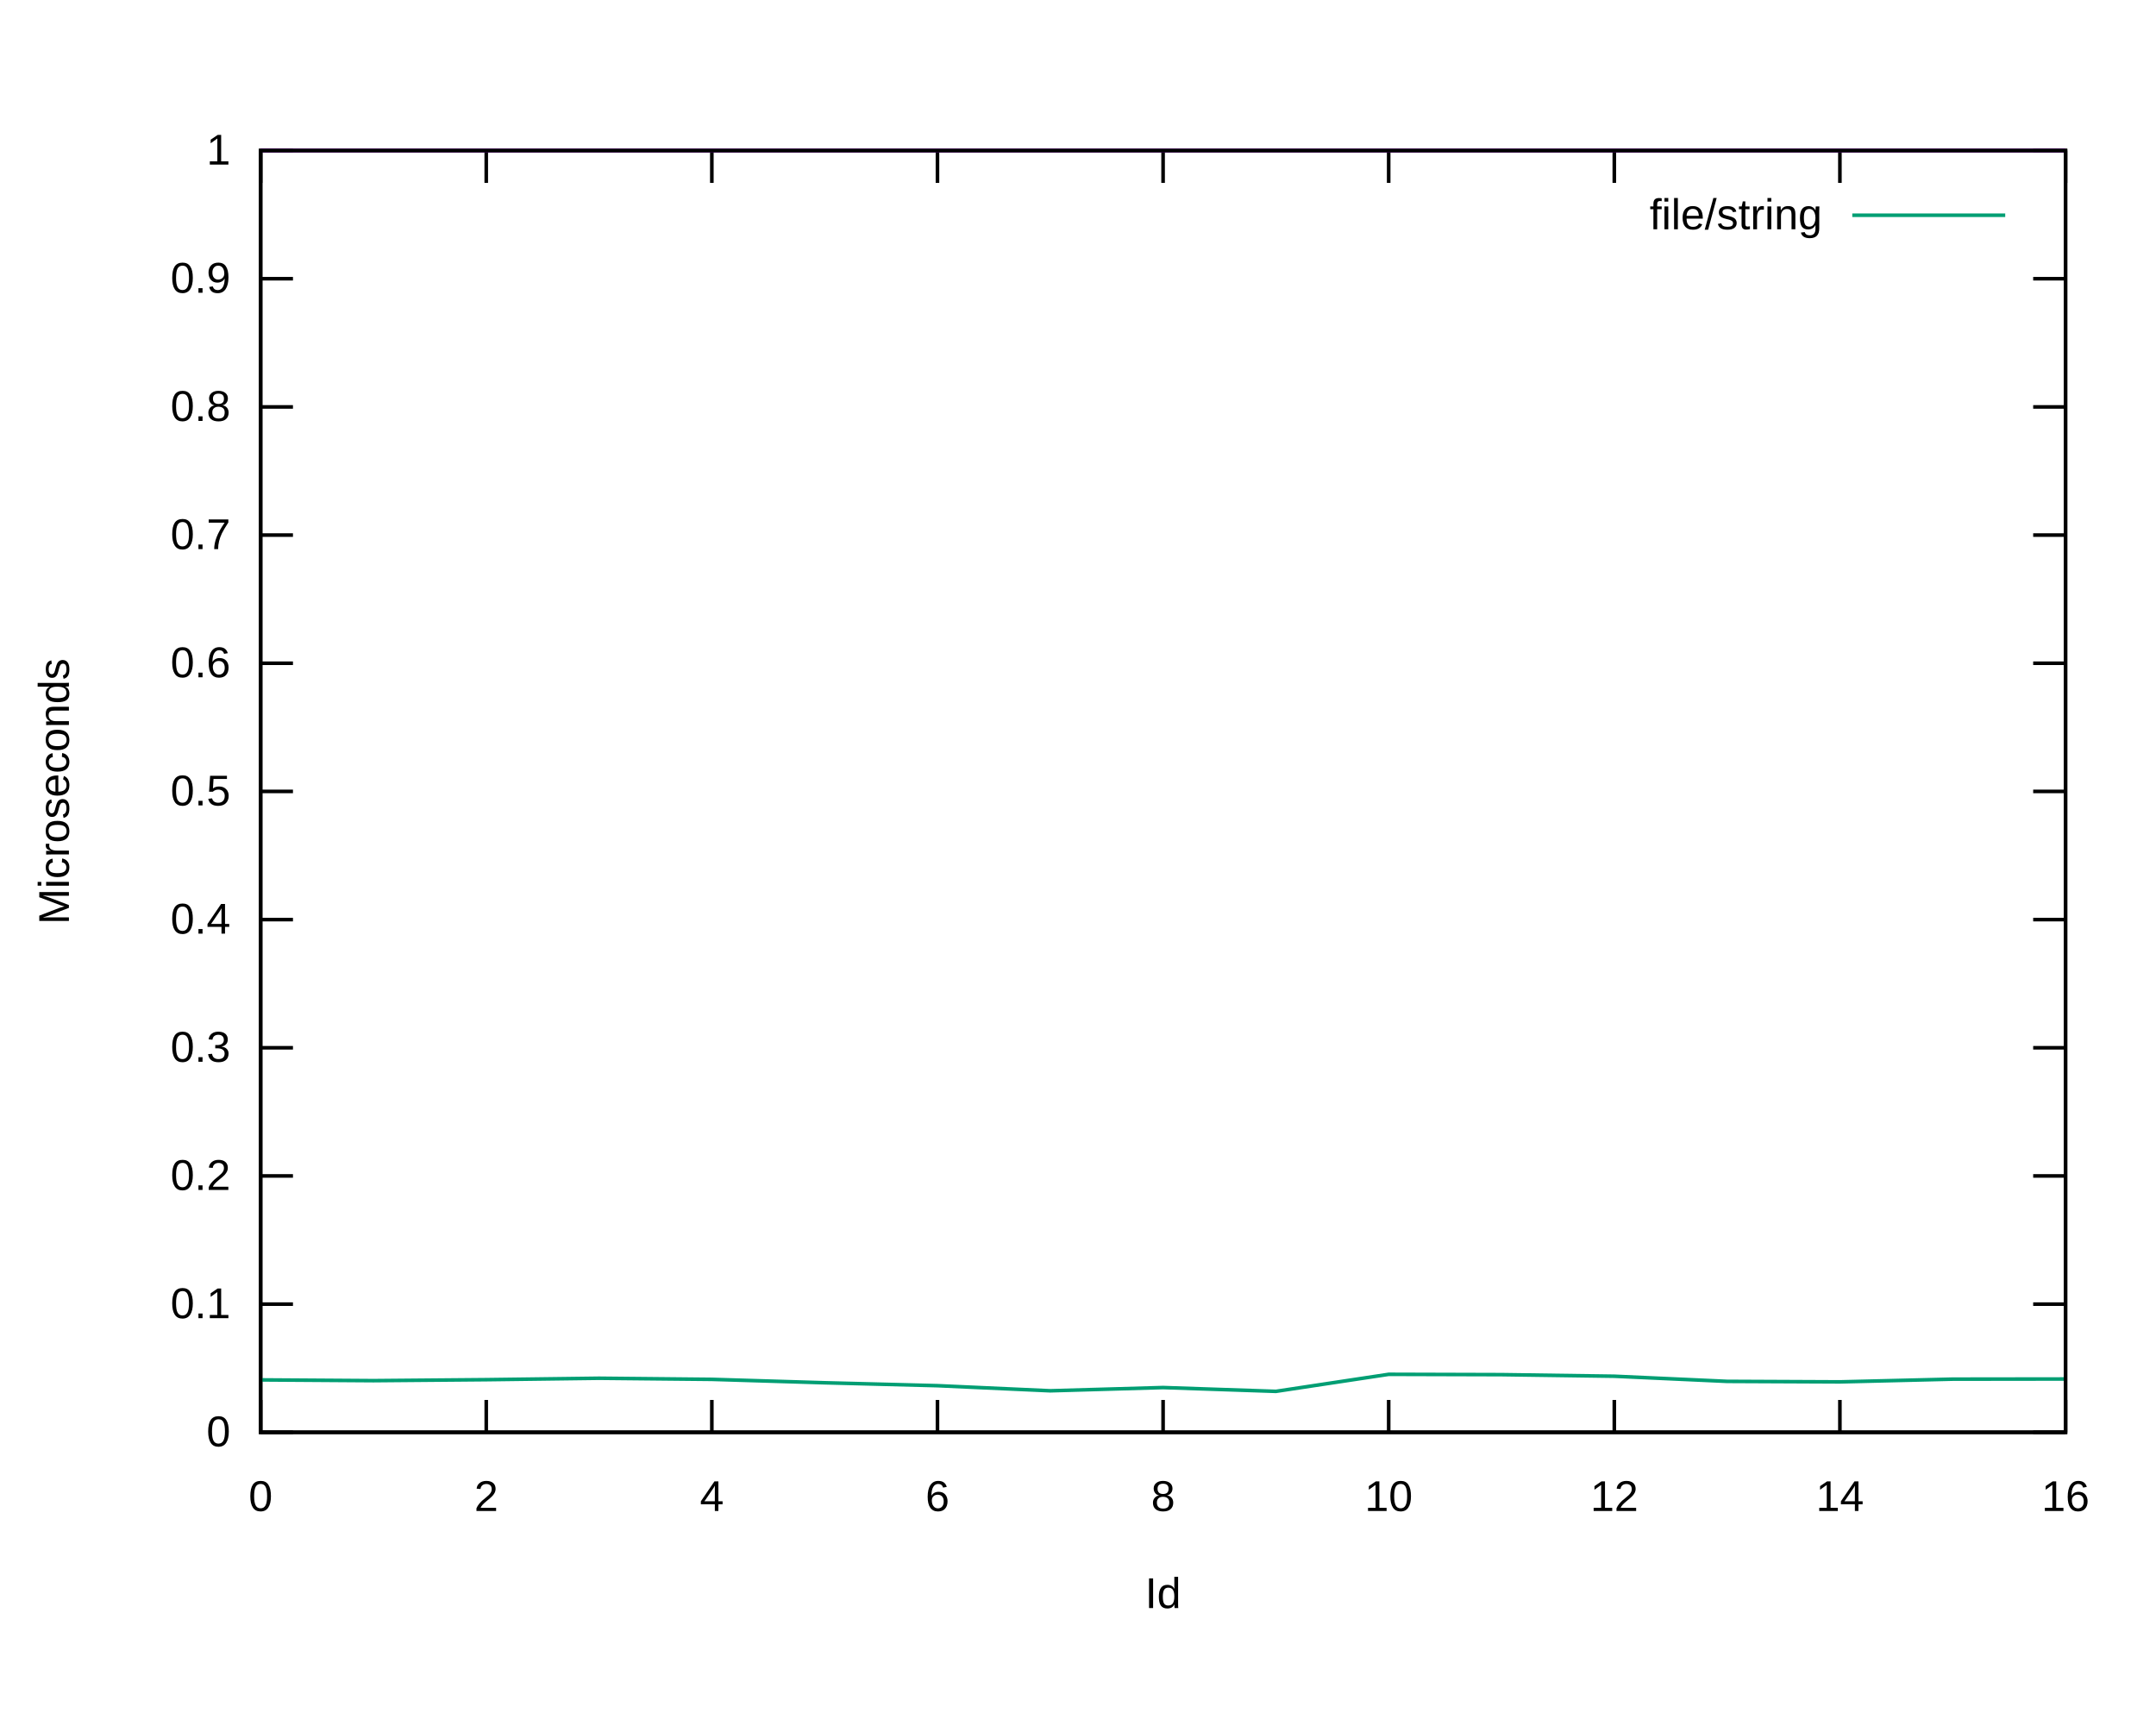
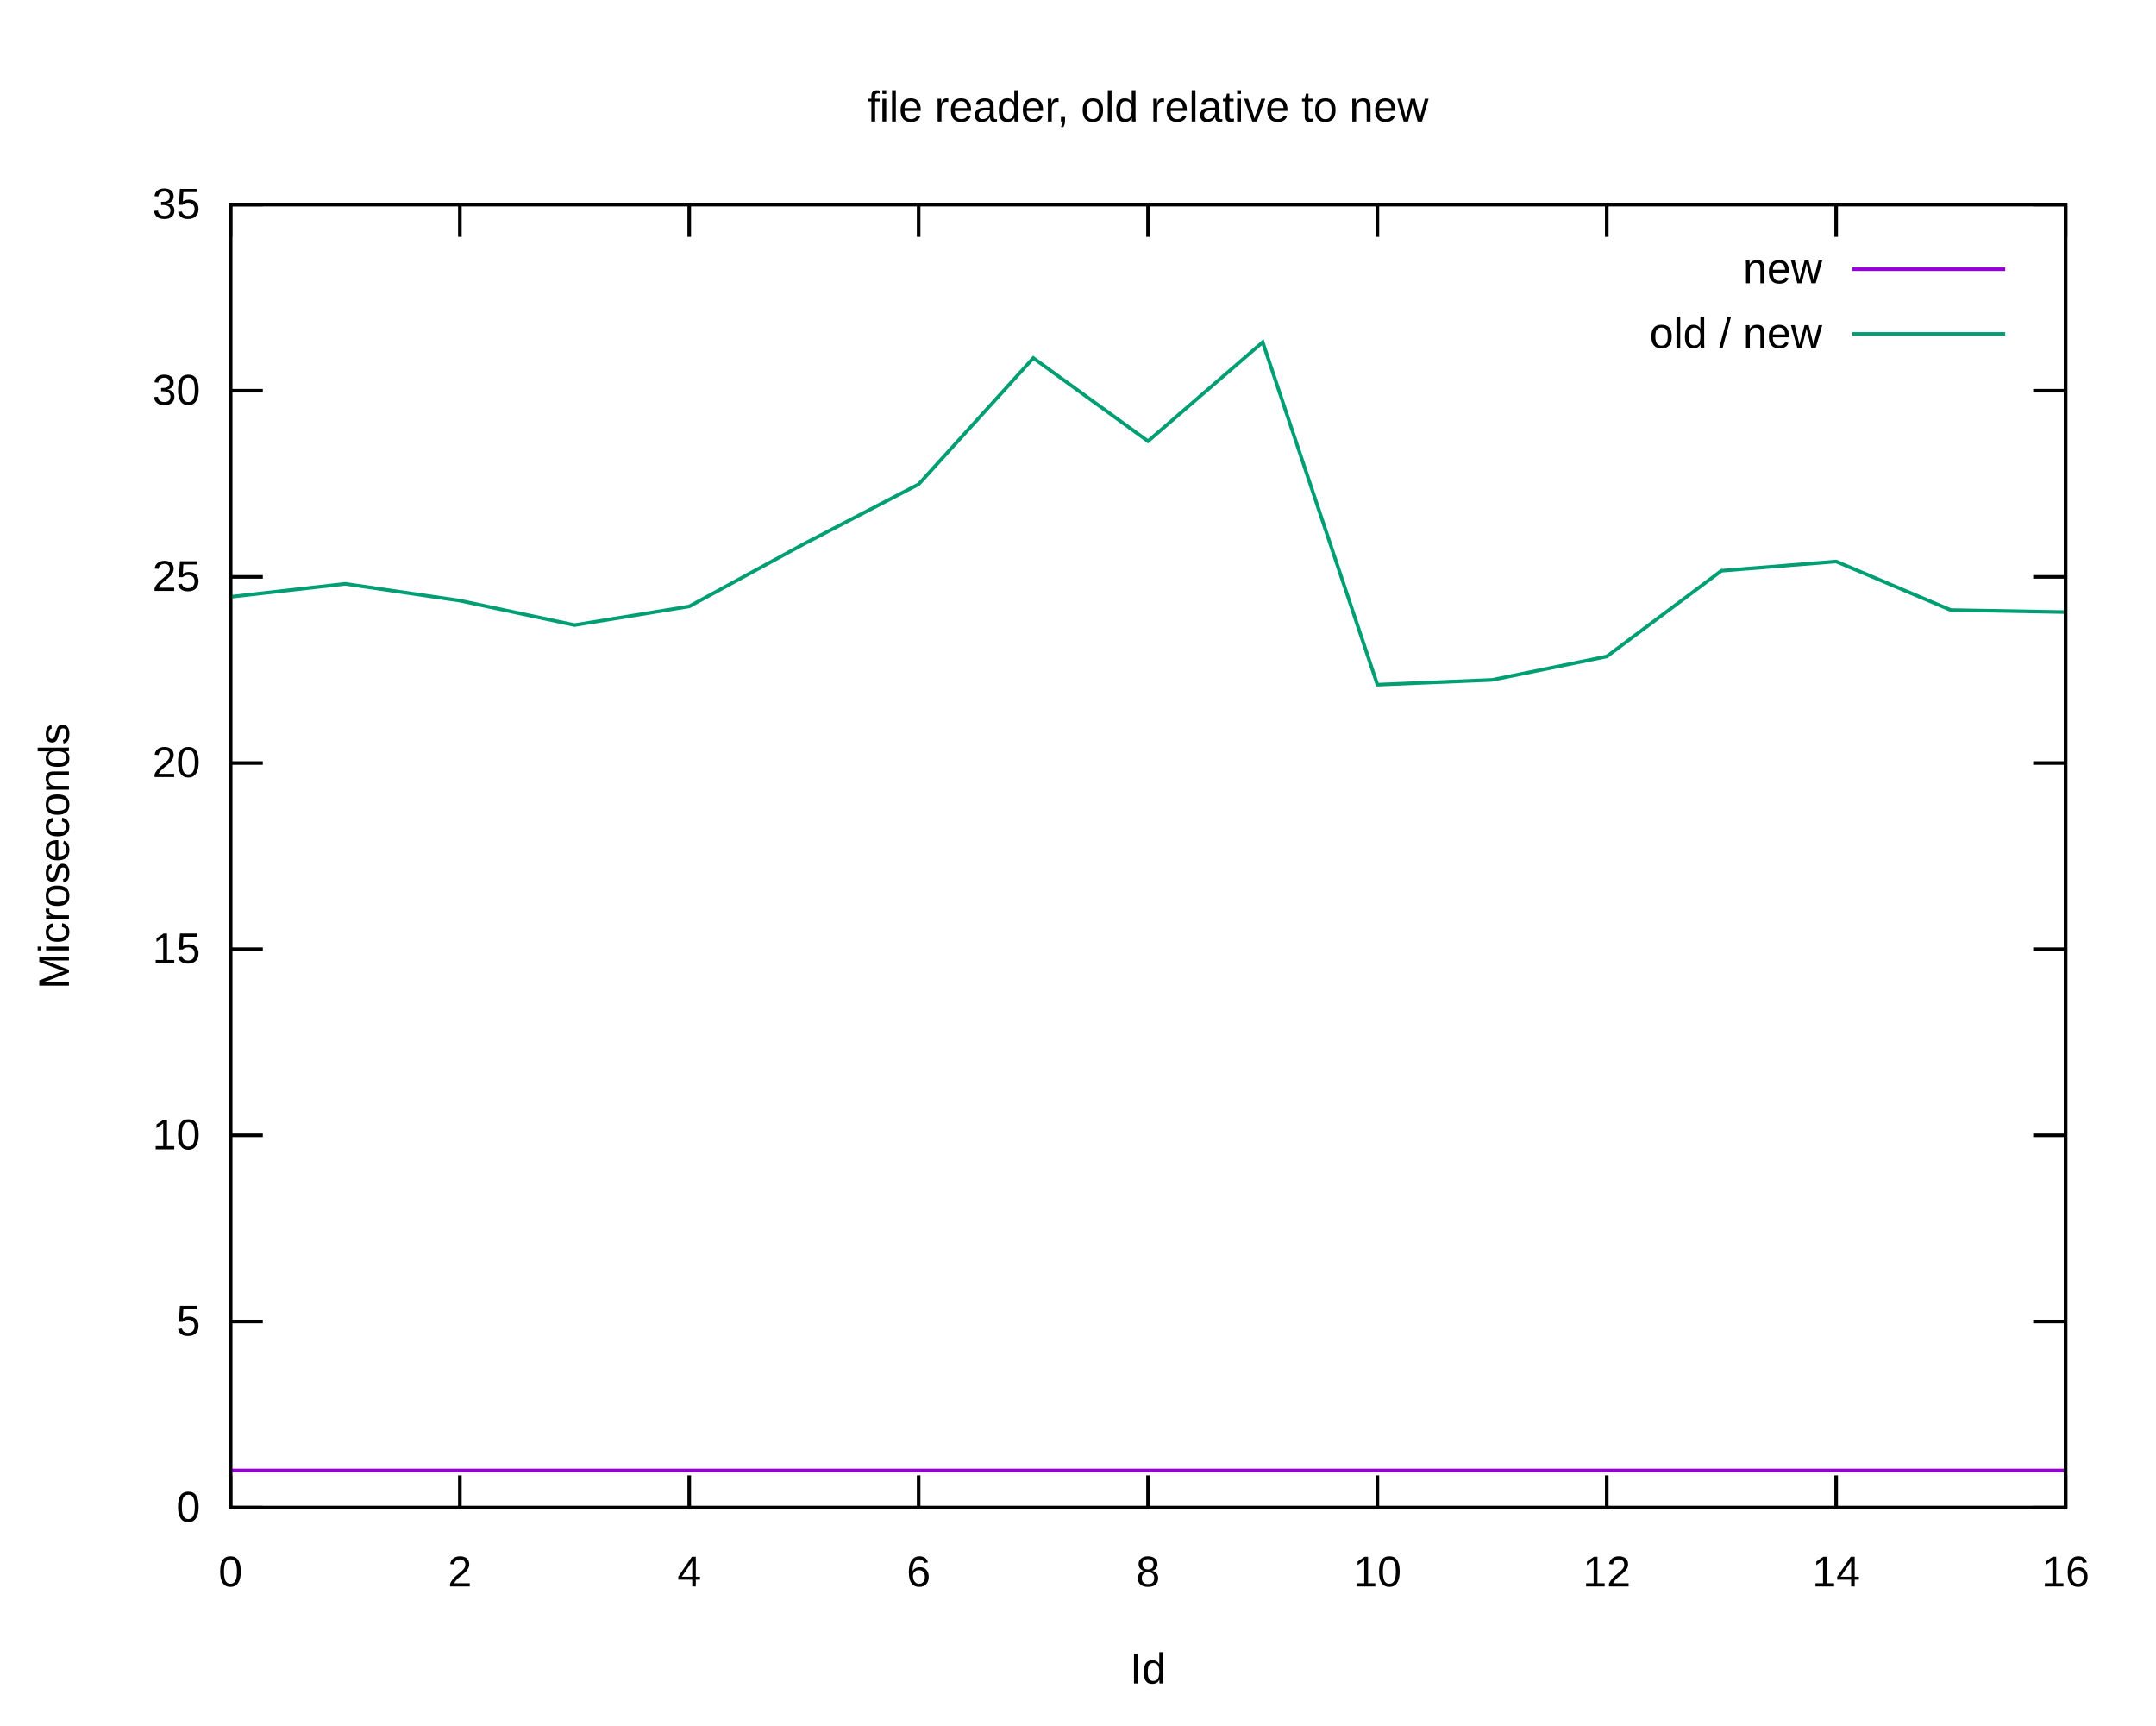
<svg xmlns="http://www.w3.org/2000/svg" xmlns:xlink="http://www.w3.org/1999/xlink" viewBox="0 0 600 480">
  <g id="gnuplot_canvas">
    <rect x="0" y="0" width="600" height="480" fill="none" />
    <defs>
      <circle id="gpDot" r="0.5" stroke-width="0.5" stroke="currentColor" />
      <path id="gpPt0" stroke-width="0.222" stroke="currentColor" d="M-1,0 h2 M0,-1 v2" />
      <path id="gpPt1" stroke-width="0.222" stroke="currentColor" d="M-1,-1 L1,1 M1,-1 L-1,1" />
      <path id="gpPt2" stroke-width="0.222" stroke="currentColor" d="M-1,0 L1,0 M0,-1 L0,1 M-1,-1 L1,1 M-1,1 L1,-1" />
      <rect id="gpPt3" stroke-width="0.222" stroke="currentColor" x="-1" y="-1" width="2" height="2" />
      <rect id="gpPt4" stroke-width="0.222" stroke="currentColor" fill="currentColor" x="-1" y="-1" width="2" height="2" />
      <circle id="gpPt5" stroke-width="0.222" stroke="currentColor" cx="0" cy="0" r="1" />
      <use xlink:href="#gpPt5" id="gpPt6" fill="currentColor" stroke="none" />
      <path id="gpPt7" stroke-width="0.222" stroke="currentColor" d="M0,-1.33 L-1.33,0.67 L1.33,0.67 z" />
      <use xlink:href="#gpPt7" id="gpPt8" fill="currentColor" stroke="none" />
      <use xlink:href="#gpPt7" id="gpPt9" stroke="currentColor" transform="rotate(180)" />
      <use xlink:href="#gpPt9" id="gpPt10" fill="currentColor" stroke="none" />
      <use xlink:href="#gpPt3" id="gpPt11" stroke="currentColor" transform="rotate(45)" />
      <use xlink:href="#gpPt11" id="gpPt12" fill="currentColor" stroke="none" />
      <path id="gpPt13" stroke-width="0.222" stroke="currentColor" d="M0,1.330 L1.265,0.411 L0.782,-1.067 L-0.782,-1.076 L-1.265,0.411 z" />
      <use xlink:href="#gpPt13" id="gpPt14" fill="currentColor" stroke="none" />
      <filter id="textbox" filterUnits="objectBoundingBox" x="0" y="0" height="1" width="1">
        <feFlood flood-color="white" flood-opacity="1" result="bgnd" />
        <feComposite in="SourceGraphic" in2="bgnd" operator="atop" />
      </filter>
      <filter id="greybox" filterUnits="objectBoundingBox" x="0" y="0" height="1" width="1">
        <feFlood flood-color="lightgrey" flood-opacity="1" result="grey" />
        <feComposite in="SourceGraphic" in2="grey" operator="atop" />
      </filter>
    </defs>
-     <g fill="none" color="white" stroke="black" stroke-width="1.00" stroke-linecap="butt" stroke-linejoin="miter">
- </g>
-     <g fill="none" color="black" stroke="currentColor" stroke-width="1.00" stroke-linecap="butt" stroke-linejoin="miter">
-       <path stroke="black" d="M72.53,398.52 L81.53,398.52 M574.82,398.52 L565.82,398.52  " />
-       <g transform="translate(64.14,402.42)" stroke="none" fill="black" font-family="Arial" font-size="12.00" text-anchor="end">
+     <g fill="none" color="white" stroke="currentColor" stroke-width="1.00" stroke-linecap="butt" stroke-linejoin="miter">
+ </g>
+     <g fill="none" color="black" stroke="currentColor" stroke-width="1.00" stroke-linecap="butt" stroke-linejoin="miter">
+       <path stroke="black" d="M64.14,419.50 L73.14,419.50 M574.82,419.50 L565.82,419.50  " />
+       <g transform="translate(55.75,423.40)" stroke="none" fill="black" font-family="Arial" font-size="12.00" text-anchor="end">
        <text>
          <tspan font-family="Arial"> 0</tspan>
        </text>
      </g>
    </g>
    <g fill="none" color="black" stroke="currentColor" stroke-width="1.00" stroke-linecap="butt" stroke-linejoin="miter">
-       <path stroke="black" d="M72.53,362.86 L81.53,362.86 M574.82,362.86 L565.82,362.86  " />
-       <g transform="translate(64.14,366.76)" stroke="none" fill="black" font-family="Arial" font-size="12.00" text-anchor="end">
-         <text>
-           <tspan font-family="Arial"> 0.1</tspan>
-         </text>
-       </g>
-     </g>
-     <g fill="none" color="black" stroke="currentColor" stroke-width="1.00" stroke-linecap="butt" stroke-linejoin="miter">
-       <path stroke="black" d="M72.53,327.19 L81.53,327.19 M574.82,327.19 L565.82,327.19  " />
-       <g transform="translate(64.14,331.09)" stroke="none" fill="black" font-family="Arial" font-size="12.00" text-anchor="end">
-         <text>
-           <tspan font-family="Arial"> 0.2</tspan>
-         </text>
-       </g>
-     </g>
-     <g fill="none" color="black" stroke="currentColor" stroke-width="1.00" stroke-linecap="butt" stroke-linejoin="miter">
-       <path stroke="black" d="M72.53,291.53 L81.53,291.53 M574.82,291.53 L565.82,291.53  " />
-       <g transform="translate(64.14,295.43)" stroke="none" fill="black" font-family="Arial" font-size="12.00" text-anchor="end">
-         <text>
-           <tspan font-family="Arial"> 0.3</tspan>
-         </text>
-       </g>
-     </g>
-     <g fill="none" color="black" stroke="currentColor" stroke-width="1.00" stroke-linecap="butt" stroke-linejoin="miter">
-       <path stroke="black" d="M72.53,255.87 L81.53,255.87 M574.82,255.87 L565.82,255.87  " />
-       <g transform="translate(64.14,259.77)" stroke="none" fill="black" font-family="Arial" font-size="12.00" text-anchor="end">
-         <text>
-           <tspan font-family="Arial"> 0.4</tspan>
-         </text>
-       </g>
-     </g>
-     <g fill="none" color="black" stroke="currentColor" stroke-width="1.00" stroke-linecap="butt" stroke-linejoin="miter">
-       <path stroke="black" d="M72.53,220.20 L81.53,220.20 M574.82,220.20 L565.82,220.20  " />
-       <g transform="translate(64.14,224.10)" stroke="none" fill="black" font-family="Arial" font-size="12.00" text-anchor="end">
-         <text>
-           <tspan font-family="Arial"> 0.5</tspan>
-         </text>
-       </g>
-     </g>
-     <g fill="none" color="black" stroke="currentColor" stroke-width="1.00" stroke-linecap="butt" stroke-linejoin="miter">
-       <path stroke="black" d="M72.53,184.54 L81.53,184.54 M574.82,184.54 L565.82,184.54  " />
-       <g transform="translate(64.14,188.44)" stroke="none" fill="black" font-family="Arial" font-size="12.00" text-anchor="end">
-         <text>
-           <tspan font-family="Arial"> 0.6</tspan>
-         </text>
-       </g>
-     </g>
-     <g fill="none" color="black" stroke="currentColor" stroke-width="1.00" stroke-linecap="butt" stroke-linejoin="miter">
-       <path stroke="black" d="M72.53,148.88 L81.53,148.88 M574.82,148.88 L565.82,148.88  " />
-       <g transform="translate(64.14,152.78)" stroke="none" fill="black" font-family="Arial" font-size="12.00" text-anchor="end">
-         <text>
-           <tspan font-family="Arial"> 0.7</tspan>
-         </text>
-       </g>
-     </g>
-     <g fill="none" color="black" stroke="currentColor" stroke-width="1.00" stroke-linecap="butt" stroke-linejoin="miter">
-       <path stroke="black" d="M72.53,113.22 L81.53,113.22 M574.82,113.22 L565.82,113.22  " />
-       <g transform="translate(64.14,117.12)" stroke="none" fill="black" font-family="Arial" font-size="12.00" text-anchor="end">
-         <text>
-           <tspan font-family="Arial"> 0.8</tspan>
-         </text>
-       </g>
-     </g>
-     <g fill="none" color="black" stroke="currentColor" stroke-width="1.00" stroke-linecap="butt" stroke-linejoin="miter">
-       <path stroke="black" d="M72.53,77.55 L81.53,77.55 M574.82,77.55 L565.82,77.55  " />
-       <g transform="translate(64.14,81.45)" stroke="none" fill="black" font-family="Arial" font-size="12.00" text-anchor="end">
-         <text>
-           <tspan font-family="Arial"> 0.9</tspan>
-         </text>
-       </g>
-     </g>
-     <g fill="none" color="black" stroke="currentColor" stroke-width="1.00" stroke-linecap="butt" stroke-linejoin="miter">
-       <path stroke="black" d="M72.53,41.89 L81.53,41.89 M574.82,41.89 L565.82,41.89  " />
-       <g transform="translate(64.14,45.79)" stroke="none" fill="black" font-family="Arial" font-size="12.00" text-anchor="end">
-         <text>
-           <tspan font-family="Arial"> 1</tspan>
-         </text>
-       </g>
-     </g>
-     <g fill="none" color="black" stroke="currentColor" stroke-width="1.00" stroke-linecap="butt" stroke-linejoin="miter">
-       <path stroke="black" d="M72.53,398.52 L72.53,389.52 M72.53,41.89 L72.53,50.89  " />
-       <g transform="translate(72.53,420.42)" stroke="none" fill="black" font-family="Arial" font-size="12.00" text-anchor="middle">
+       <path stroke="black" d="M64.14,367.70 L73.14,367.70 M574.82,367.70 L565.82,367.70  " />
+       <g transform="translate(55.75,371.60)" stroke="none" fill="black" font-family="Arial" font-size="12.00" text-anchor="end">
+         <text>
+           <tspan font-family="Arial"> 5</tspan>
+         </text>
+       </g>
+     </g>
+     <g fill="none" color="black" stroke="currentColor" stroke-width="1.00" stroke-linecap="butt" stroke-linejoin="miter">
+       <path stroke="black" d="M64.14,315.90 L73.14,315.90 M574.82,315.90 L565.82,315.90  " />
+       <g transform="translate(55.75,319.80)" stroke="none" fill="black" font-family="Arial" font-size="12.00" text-anchor="end">
+         <text>
+           <tspan font-family="Arial"> 10</tspan>
+         </text>
+       </g>
+     </g>
+     <g fill="none" color="black" stroke="currentColor" stroke-width="1.00" stroke-linecap="butt" stroke-linejoin="miter">
+       <path stroke="black" d="M64.14,264.10 L73.14,264.10 M574.82,264.10 L565.82,264.10  " />
+       <g transform="translate(55.75,268.00)" stroke="none" fill="black" font-family="Arial" font-size="12.00" text-anchor="end">
+         <text>
+           <tspan font-family="Arial"> 15</tspan>
+         </text>
+       </g>
+     </g>
+     <g fill="none" color="black" stroke="currentColor" stroke-width="1.00" stroke-linecap="butt" stroke-linejoin="miter">
+       <path stroke="black" d="M64.14,212.31 L73.14,212.31 M574.82,212.31 L565.82,212.31  " />
+       <g transform="translate(55.75,216.21)" stroke="none" fill="black" font-family="Arial" font-size="12.00" text-anchor="end">
+         <text>
+           <tspan font-family="Arial"> 20</tspan>
+         </text>
+       </g>
+     </g>
+     <g fill="none" color="black" stroke="currentColor" stroke-width="1.00" stroke-linecap="butt" stroke-linejoin="miter">
+       <path stroke="black" d="M64.14,160.51 L73.14,160.51 M574.82,160.51 L565.82,160.51  " />
+       <g transform="translate(55.75,164.41)" stroke="none" fill="black" font-family="Arial" font-size="12.00" text-anchor="end">
+         <text>
+           <tspan font-family="Arial"> 25</tspan>
+         </text>
+       </g>
+     </g>
+     <g fill="none" color="black" stroke="currentColor" stroke-width="1.00" stroke-linecap="butt" stroke-linejoin="miter">
+       <path stroke="black" d="M64.14,108.71 L73.14,108.71 M574.82,108.71 L565.82,108.71  " />
+       <g transform="translate(55.75,112.61)" stroke="none" fill="black" font-family="Arial" font-size="12.00" text-anchor="end">
+         <text>
+           <tspan font-family="Arial"> 30</tspan>
+         </text>
+       </g>
+     </g>
+     <g fill="none" color="black" stroke="currentColor" stroke-width="1.00" stroke-linecap="butt" stroke-linejoin="miter">
+       <path stroke="black" d="M64.14,56.91 L73.14,56.91 M574.82,56.91 L565.82,56.91  " />
+       <g transform="translate(55.75,60.81)" stroke="none" fill="black" font-family="Arial" font-size="12.00" text-anchor="end">
+         <text>
+           <tspan font-family="Arial"> 35</tspan>
+         </text>
+       </g>
+     </g>
+     <g fill="none" color="black" stroke="currentColor" stroke-width="1.00" stroke-linecap="butt" stroke-linejoin="miter">
+       <path stroke="black" d="M64.14,419.50 L64.14,410.50 M64.14,56.91 L64.14,65.91  " />
+       <g transform="translate(64.14,441.40)" stroke="none" fill="black" font-family="Arial" font-size="12.00" text-anchor="middle">
        <text>
          <tspan font-family="Arial"> 0</tspan>
        </text>
      </g>
    </g>
    <g fill="none" color="black" stroke="currentColor" stroke-width="1.00" stroke-linecap="butt" stroke-linejoin="miter">
-       <path stroke="black" d="M135.32,398.52 L135.32,389.52 M135.32,41.89 L135.32,50.89  " />
-       <g transform="translate(135.32,420.42)" stroke="none" fill="black" font-family="Arial" font-size="12.00" text-anchor="middle">
+       <path stroke="black" d="M127.98,419.50 L127.98,410.50 M127.98,56.91 L127.98,65.91  " />
+       <g transform="translate(127.98,441.40)" stroke="none" fill="black" font-family="Arial" font-size="12.00" text-anchor="middle">
        <text>
          <tspan font-family="Arial"> 2</tspan>
        </text>
      </g>
    </g>
    <g fill="none" color="black" stroke="currentColor" stroke-width="1.00" stroke-linecap="butt" stroke-linejoin="miter">
-       <path stroke="black" d="M198.10,398.52 L198.10,389.52 M198.10,41.89 L198.10,50.89  " />
-       <g transform="translate(198.10,420.42)" stroke="none" fill="black" font-family="Arial" font-size="12.00" text-anchor="middle">
+       <path stroke="black" d="M191.81,419.50 L191.81,410.50 M191.81,56.91 L191.81,65.91  " />
+       <g transform="translate(191.81,441.40)" stroke="none" fill="black" font-family="Arial" font-size="12.00" text-anchor="middle">
        <text>
          <tspan font-family="Arial"> 4</tspan>
        </text>
      </g>
    </g>
    <g fill="none" color="black" stroke="currentColor" stroke-width="1.00" stroke-linecap="butt" stroke-linejoin="miter">
-       <path stroke="black" d="M260.89,398.52 L260.89,389.52 M260.89,41.89 L260.89,50.89  " />
-       <g transform="translate(260.89,420.42)" stroke="none" fill="black" font-family="Arial" font-size="12.00" text-anchor="middle">
+       <path stroke="black" d="M255.65,419.50 L255.65,410.50 M255.65,56.91 L255.65,65.91  " />
+       <g transform="translate(255.65,441.40)" stroke="none" fill="black" font-family="Arial" font-size="12.00" text-anchor="middle">
        <text>
          <tspan font-family="Arial"> 6</tspan>
        </text>
      </g>
    </g>
    <g fill="none" color="black" stroke="currentColor" stroke-width="1.00" stroke-linecap="butt" stroke-linejoin="miter">
-       <path stroke="black" d="M323.68,398.52 L323.68,389.52 M323.68,41.89 L323.68,50.89  " />
-       <g transform="translate(323.68,420.42)" stroke="none" fill="black" font-family="Arial" font-size="12.00" text-anchor="middle">
+       <path stroke="black" d="M319.48,419.50 L319.48,410.50 M319.48,56.91 L319.48,65.91  " />
+       <g transform="translate(319.48,441.40)" stroke="none" fill="black" font-family="Arial" font-size="12.00" text-anchor="middle">
        <text>
          <tspan font-family="Arial"> 8</tspan>
        </text>
      </g>
    </g>
    <g fill="none" color="black" stroke="currentColor" stroke-width="1.00" stroke-linecap="butt" stroke-linejoin="miter">
-       <path stroke="black" d="M386.46,398.52 L386.46,389.52 M386.46,41.89 L386.46,50.89  " />
-       <g transform="translate(386.46,420.42)" stroke="none" fill="black" font-family="Arial" font-size="12.00" text-anchor="middle">
+       <path stroke="black" d="M383.32,419.50 L383.32,410.50 M383.32,56.91 L383.32,65.91  " />
+       <g transform="translate(383.32,441.40)" stroke="none" fill="black" font-family="Arial" font-size="12.00" text-anchor="middle">
        <text>
          <tspan font-family="Arial"> 10</tspan>
        </text>
      </g>
    </g>
    <g fill="none" color="black" stroke="currentColor" stroke-width="1.00" stroke-linecap="butt" stroke-linejoin="miter">
-       <path stroke="black" d="M449.25,398.52 L449.25,389.52 M449.25,41.89 L449.25,50.89  " />
-       <g transform="translate(449.25,420.42)" stroke="none" fill="black" font-family="Arial" font-size="12.00" text-anchor="middle">
+       <path stroke="black" d="M447.15,419.50 L447.15,410.50 M447.15,56.91 L447.15,65.91  " />
+       <g transform="translate(447.15,441.40)" stroke="none" fill="black" font-family="Arial" font-size="12.00" text-anchor="middle">
        <text>
          <tspan font-family="Arial"> 12</tspan>
        </text>
      </g>
    </g>
    <g fill="none" color="black" stroke="currentColor" stroke-width="1.00" stroke-linecap="butt" stroke-linejoin="miter">
-       <path stroke="black" d="M512.03,398.52 L512.03,389.52 M512.03,41.89 L512.03,50.89  " />
-       <g transform="translate(512.03,420.42)" stroke="none" fill="black" font-family="Arial" font-size="12.00" text-anchor="middle">
+       <path stroke="black" d="M510.99,419.50 L510.99,410.50 M510.99,56.91 L510.99,65.91  " />
+       <g transform="translate(510.99,441.40)" stroke="none" fill="black" font-family="Arial" font-size="12.00" text-anchor="middle">
        <text>
          <tspan font-family="Arial"> 14</tspan>
        </text>
      </g>
    </g>
    <g fill="none" color="black" stroke="currentColor" stroke-width="1.00" stroke-linecap="butt" stroke-linejoin="miter">
-       <path stroke="black" d="M574.82,398.52 L574.82,389.52 M574.82,41.89 L574.82,50.89  " />
-       <g transform="translate(574.82,420.42)" stroke="none" fill="black" font-family="Arial" font-size="12.00" text-anchor="middle">
+       <path stroke="black" d="M574.82,419.50 L574.82,410.50 M574.82,56.91 L574.82,65.91  " />
+       <g transform="translate(574.82,441.40)" stroke="none" fill="black" font-family="Arial" font-size="12.00" text-anchor="middle">
        <text>
          <tspan font-family="Arial"> 16</tspan>
        </text>
      </g>
    </g>
    <g fill="none" color="black" stroke="currentColor" stroke-width="1.00" stroke-linecap="butt" stroke-linejoin="miter">
</g>
    <g fill="none" color="black" stroke="currentColor" stroke-width="1.00" stroke-linecap="butt" stroke-linejoin="miter">
-       <path stroke="black" d="M72.53,41.89 L72.53,398.52 L574.82,398.52 L574.82,41.89 L72.53,41.89 Z  " />
-     </g>
-     <g fill="none" color="black" stroke="currentColor" stroke-width="1.00" stroke-linecap="butt" stroke-linejoin="miter">
-       <g transform="translate(19.18,220.21) rotate(270)" stroke="none" fill="black" font-family="Arial" font-size="12.00" text-anchor="middle">
+       <path stroke="black" d="M64.14,56.91 L64.14,419.50 L574.82,419.50 L574.82,56.91 L64.14,56.91 Z  " />
+     </g>
+     <g fill="none" color="black" stroke="currentColor" stroke-width="1.00" stroke-linecap="butt" stroke-linejoin="miter">
+       <g transform="translate(19.18,238.21) rotate(270)" stroke="none" fill="black" font-family="Arial" font-size="12.00" text-anchor="middle">
        <text>
          <tspan font-family="Arial">Microseconds</tspan>
        </text>
      </g>
    </g>
    <g fill="none" color="black" stroke="currentColor" stroke-width="1.00" stroke-linecap="butt" stroke-linejoin="miter">
-       <g transform="translate(323.67,447.42)" stroke="none" fill="black" font-family="Arial" font-size="12.00" text-anchor="middle">
+       <g transform="translate(319.48,468.40)" stroke="none" fill="black" font-family="Arial" font-size="12.00" text-anchor="middle">
        <text>
          <tspan font-family="Arial">Id</tspan>
        </text>
      </g>
    </g>
    <g fill="none" color="black" stroke="currentColor" stroke-width="1.00" stroke-linecap="butt" stroke-linejoin="miter">
</g>
    <g id="gnuplot_plot_1">
      <g fill="none" color="black" stroke="currentColor" stroke-width="1.00" stroke-linecap="butt" stroke-linejoin="miter">
-         <path stroke="rgb(148,   0, 211)" d="M72.53,41.89 L103.92,41.89 L135.32,41.89 L166.71,41.89 L198.10,41.89 L229.50,41.89 L260.89,41.89 L292.28,41.89   L323.68,41.89 L355.07,41.89 L386.46,41.89 L417.85,41.89 L449.25,41.89 L480.64,41.89 L512.03,41.89 L543.43,41.89   L574.82,41.89  " />
-       </g>
-     </g>
-     <g id="gnuplot_plot_2">
-       <g fill="none" color="black" stroke="currentColor" stroke-width="1.00" stroke-linecap="butt" stroke-linejoin="miter">
-         <g transform="translate(507.09,63.79)" stroke="none" fill="black" font-family="Arial" font-size="12.00" text-anchor="end">
+         <g transform="translate(507.09,78.81)" stroke="none" fill="black" font-family="Arial" font-size="12.00" text-anchor="end">
          <text>
-             <tspan font-family="Arial">file/string</tspan>
+             <tspan font-family="Arial">new</tspan>
          </text>
        </g>
      </g>
      <g fill="none" color="black" stroke="currentColor" stroke-width="1.00" stroke-linecap="butt" stroke-linejoin="miter">
-         <path stroke="rgb(  0, 158, 115)" d="M515.48,59.89 L558.04,59.89 M72.53,383.94 L103.92,384.15 L135.32,383.88 L166.71,383.48 L198.10,383.79 L229.50,384.74   L260.89,385.55 L292.28,386.97 L323.68,386.07 L355.07,387.13 L386.46,382.39 L417.85,382.48 L449.25,382.92 L480.64,384.35   L512.03,384.49 L543.43,383.73 L574.82,383.69  " />
+         <path stroke="rgb(148,   0, 211)" d="M515.48,74.91 L558.04,74.91 M64.14,409.14 L96.06,409.14 L127.98,409.14 L159.89,409.14 L191.81,409.14 L223.73,409.14   L255.65,409.14 L287.56,409.14 L319.48,409.14 L351.40,409.14 L383.32,409.14 L415.23,409.14 L447.15,409.14 L479.07,409.14   L510.99,409.14 L542.90,409.14 L574.82,409.14  " />
+       </g>
+     </g>
+     <g id="gnuplot_plot_2">
+       <g fill="none" color="black" stroke="currentColor" stroke-width="1.00" stroke-linecap="butt" stroke-linejoin="miter">
+         <g transform="translate(507.09,96.81)" stroke="none" fill="black" font-family="Arial" font-size="12.00" text-anchor="end">
+           <text>
+             <tspan font-family="Arial">old / new</tspan>
+           </text>
+         </g>
+       </g>
+       <g fill="none" color="black" stroke="currentColor" stroke-width="1.00" stroke-linecap="butt" stroke-linejoin="miter">
+         <path stroke="rgb(  0, 158, 115)" d="M515.48,92.91 L558.04,92.91 M64.14,166.06 L96.06,162.44 L127.98,167.12 L159.89,173.92 L191.81,168.72 L223.73,151.34   L255.65,134.74 L287.56,99.62 L319.48,122.75 L351.40,95.20 L383.32,190.51 L415.23,189.18 L447.15,182.66 L479.07,158.80   L510.99,156.23 L542.90,169.74 L574.82,170.31  " />
      </g>
    </g>
    <g fill="none" color="white" stroke="rgb(  0, 158, 115)" stroke-width="2.00" stroke-linecap="butt" stroke-linejoin="miter">
</g>
    <g fill="none" color="black" stroke="currentColor" stroke-width="2.00" stroke-linecap="butt" stroke-linejoin="miter">
</g>
    <g fill="none" color="black" stroke="black" stroke-width="1.00" stroke-linecap="butt" stroke-linejoin="miter">
</g>
    <g fill="none" color="black" stroke="currentColor" stroke-width="1.00" stroke-linecap="butt" stroke-linejoin="miter">
-       <path stroke="black" d="M72.53,41.89 L72.53,398.52 L574.82,398.52 L574.82,41.89 L72.53,41.89 Z  " />
+       <path stroke="black" d="M64.14,56.91 L64.14,419.50 L574.82,419.50 L574.82,56.91 L64.14,56.91 Z  " />
+     </g>
+     <g fill="none" color="black" stroke="currentColor" stroke-width="1.00" stroke-linecap="butt" stroke-linejoin="miter">
+       <g transform="translate(319.48,33.81)" stroke="none" fill="black" font-family="Arial" font-size="12.00" text-anchor="middle">
+         <text>
+           <tspan font-family="Arial">file reader, old relative to new</tspan>
+         </text>
+       </g>
    </g>
    <g fill="none" color="black" stroke="currentColor" stroke-width="1.00" stroke-linecap="butt" stroke-linejoin="miter">
</g>
  </g>
</svg>
